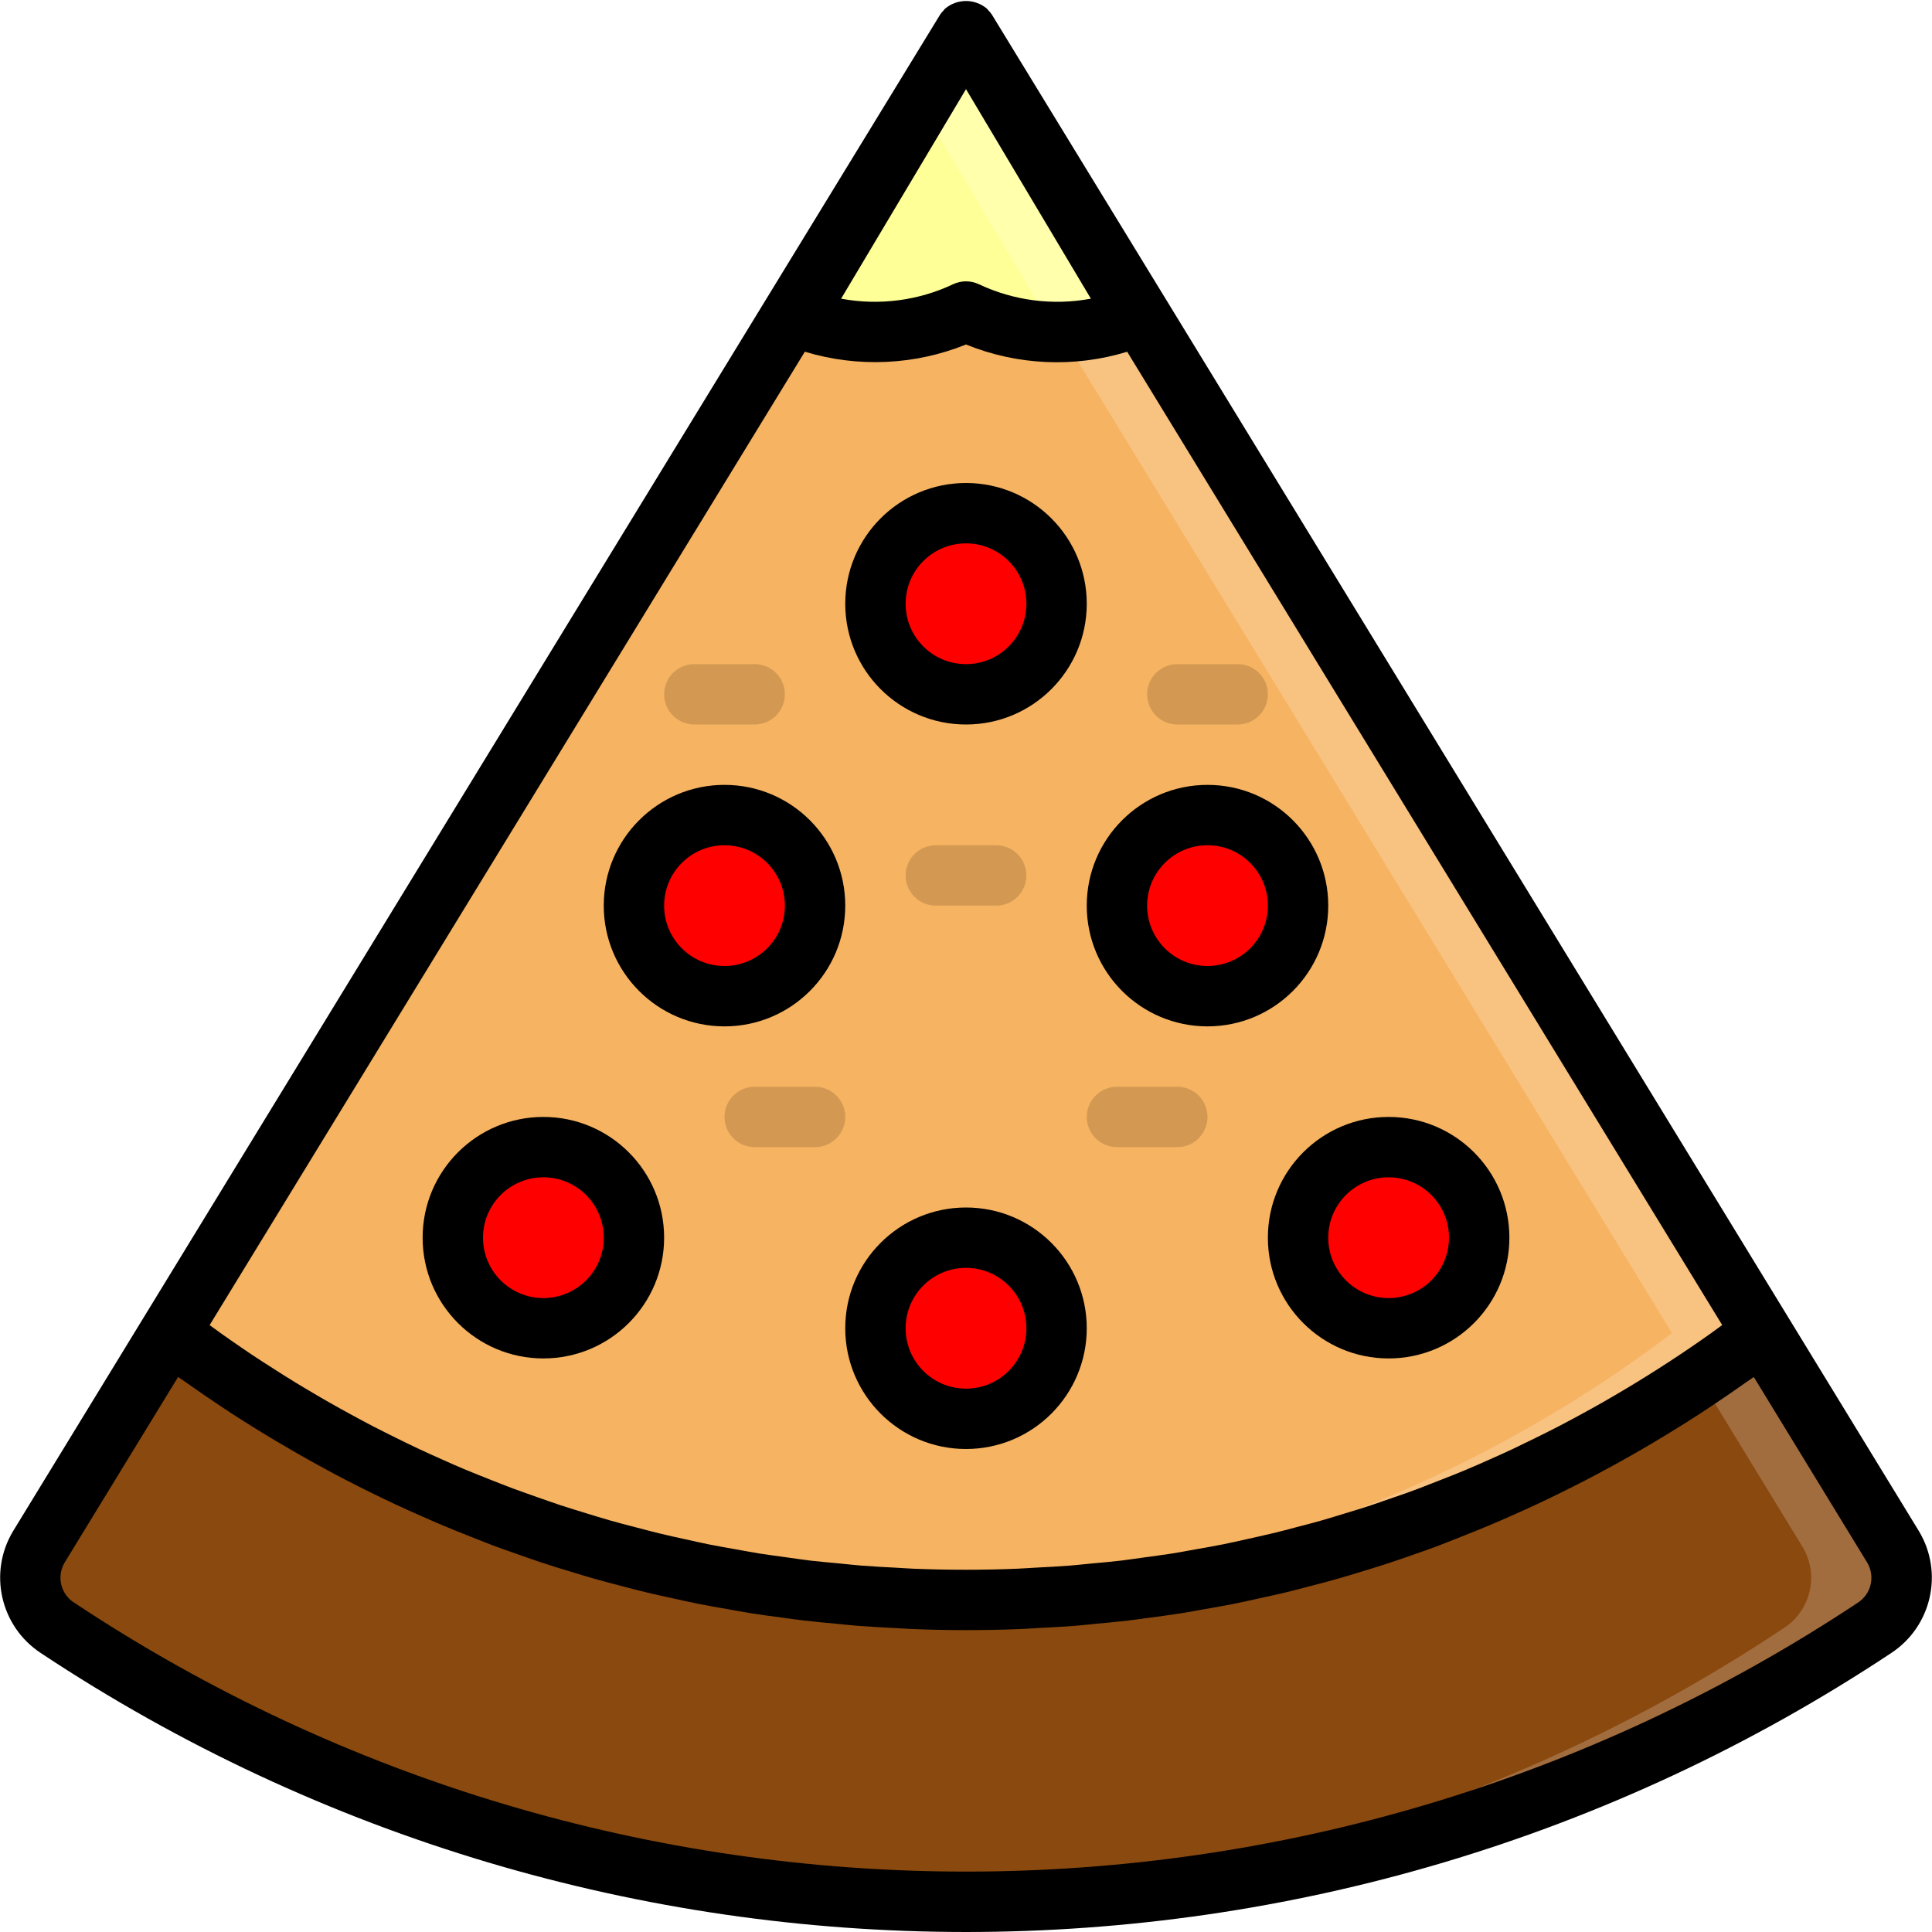
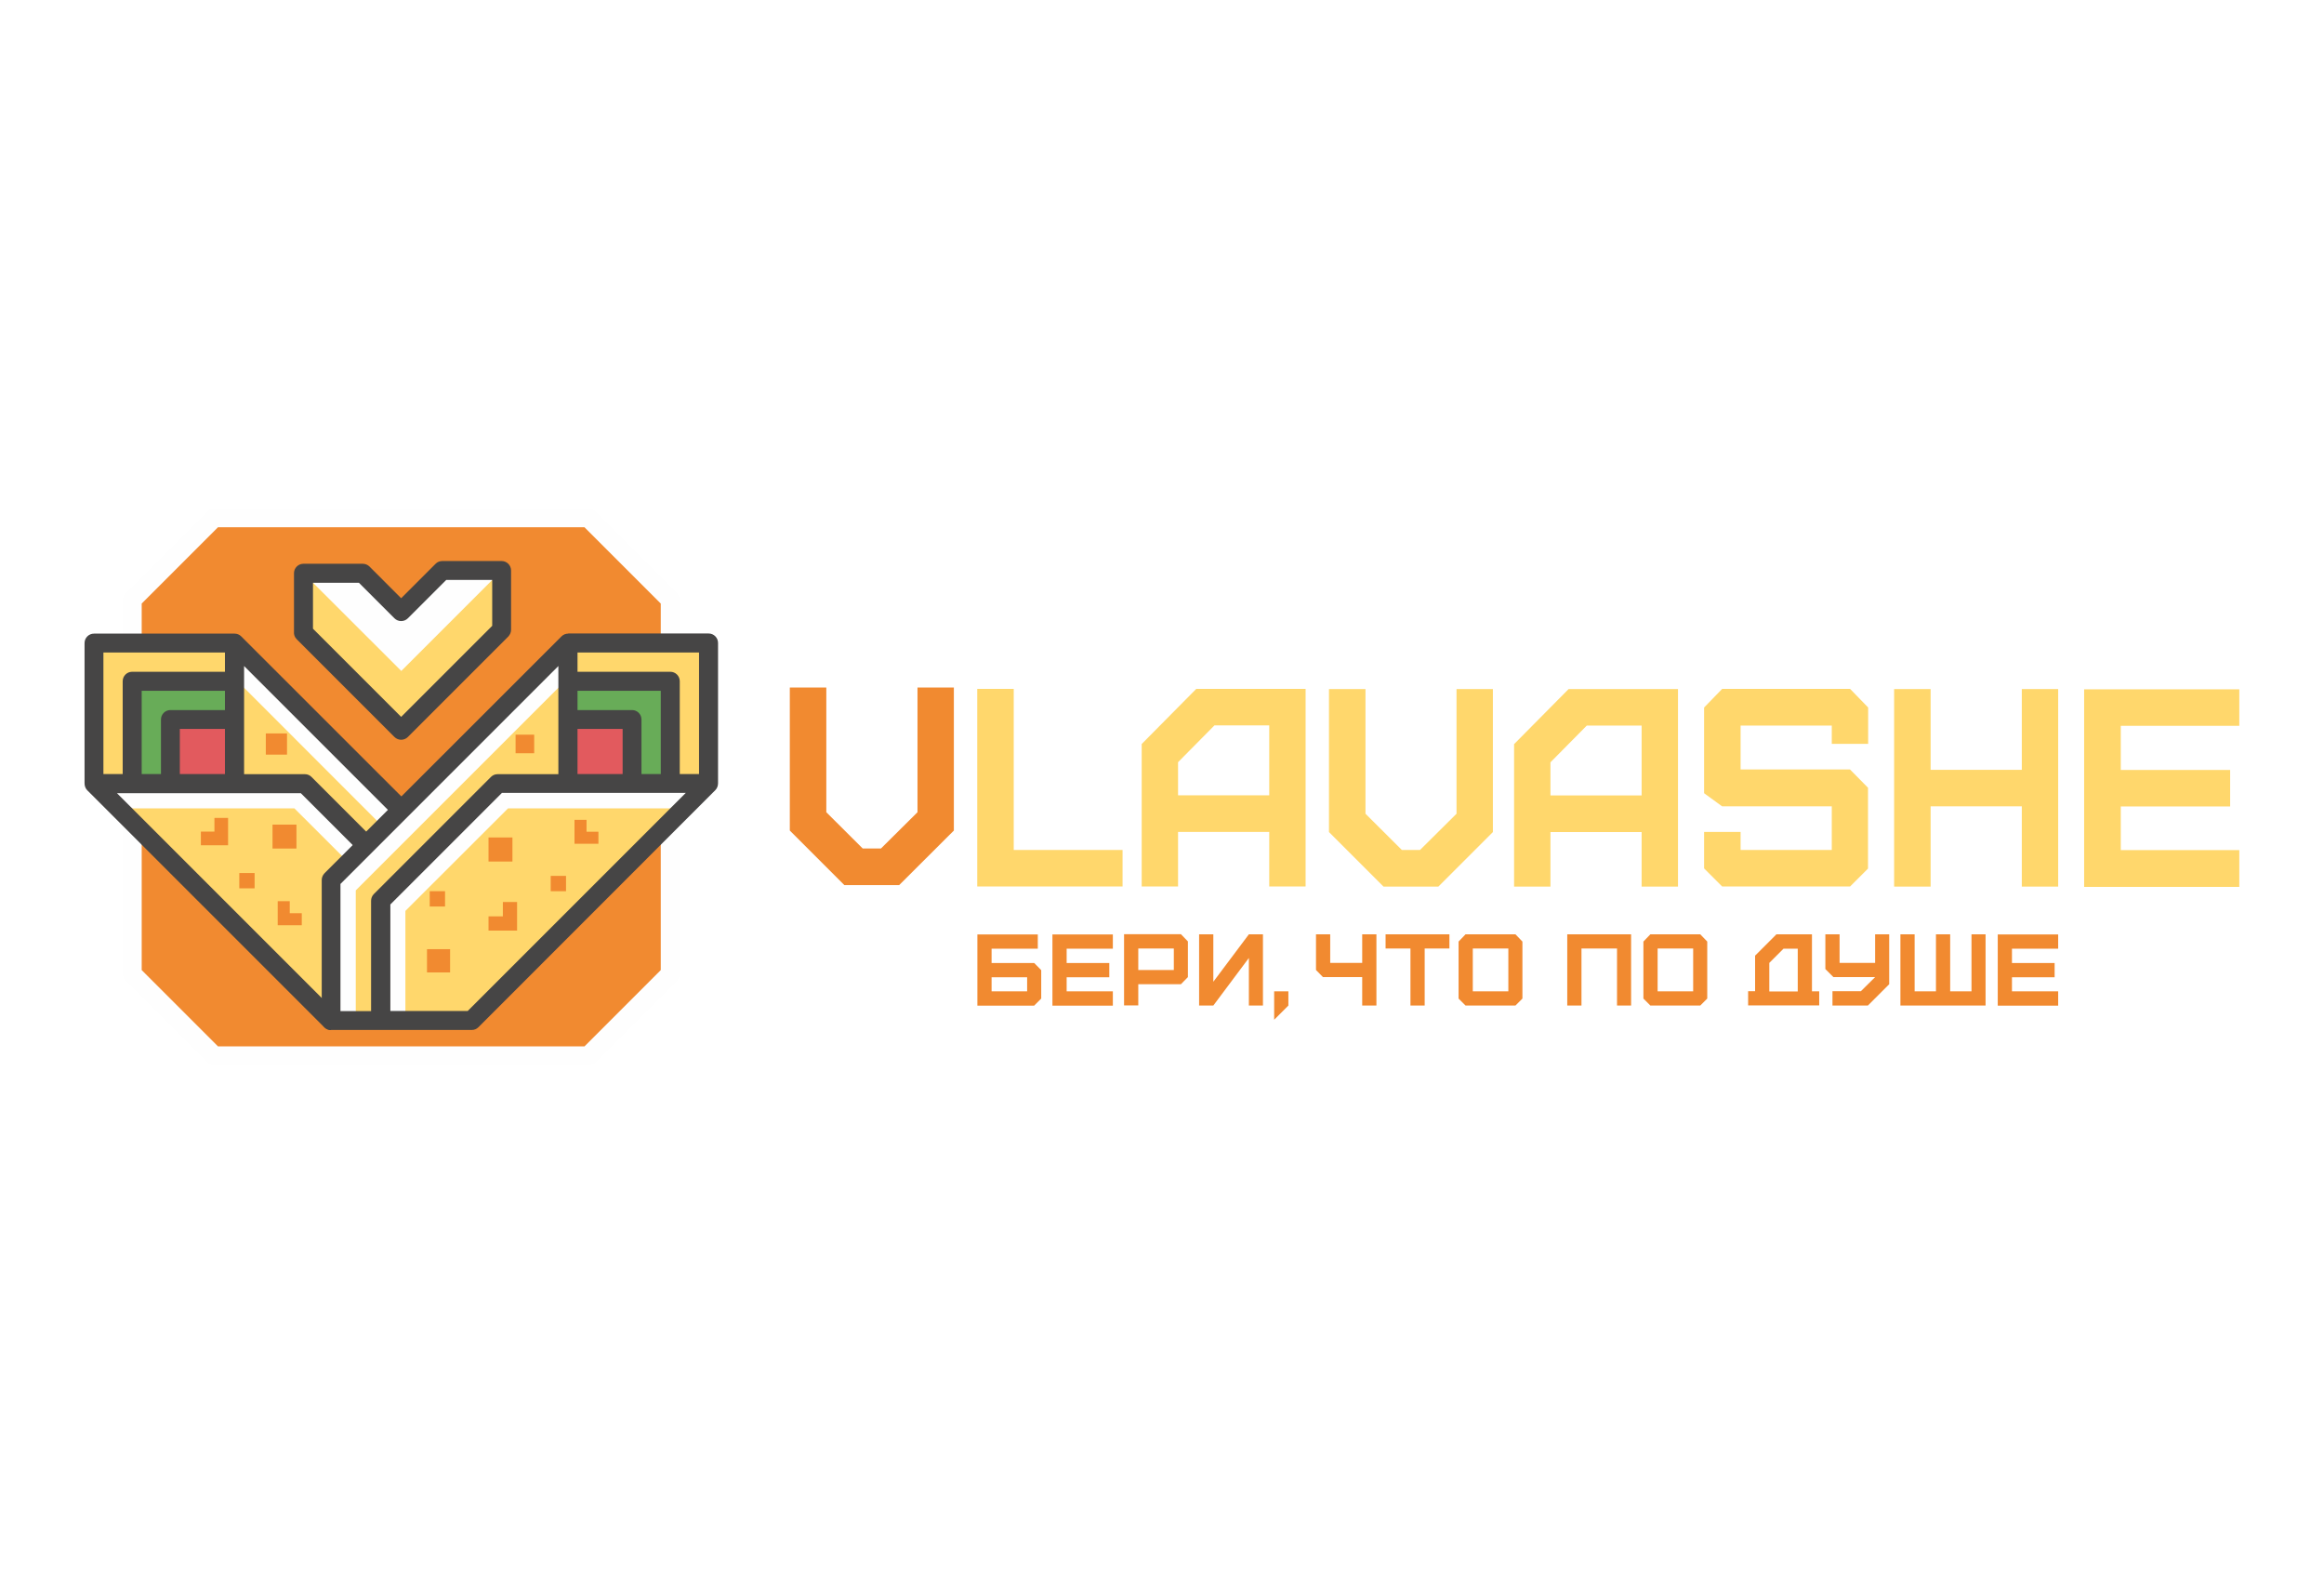
- <svg xmlns="http://www.w3.org/2000/svg" viewBox="0 0 64 64">
+ <svg xmlns="http://www.w3.org/2000/svg" xml:space="preserve" width="1700mm" height="1150mm" version="1.1" style="shape-rendering:geometricPrecision; text-rendering:geometricPrecision; image-rendering:optimizeQuality; fill-rule:evenodd; clip-rule:evenodd" viewBox="0 0 17000 5000">
  <defs>
-     <style>.cls-1{fill:#8a490e;}.cls-2{fill:#a16d3e;}.cls-3{fill:#f6b361;}.cls-4{fill:#f8c281;}.cls-5{fill:#ffff97;}.cls-6{fill:#ffffac;}.cls-7{fill:red;}.cls-8{fill:#d39953;}</style>
+     <style type="text/css">
+    
+     .fil6 {fill:#68AC58}
+     .fil7 {fill:#E25A5E}
+     .fil2 {fill:#F18A30}
+     .fil5 {fill:#FEFEFE}
+     .fil4 {fill:#FFD76C}
+     .fil8 {fill:#464545;fill-rule:nonzero}
+     .fil0 {fill:#F18A30;fill-rule:nonzero}
+     .fil3 {fill:#FEFEFE;fill-rule:nonzero}
+     .fil1 {fill:#FFD76C;fill-rule:nonzero}
+    
+   </style>
  </defs>
-   <g data-name="Layer 25" id="Layer_25">
-     <path class="cls-1" d="M32,53A43.539,43.539,0,0,1,5.615,44.16L1.288,51.239a1.983,1.983,0,0,0,.627,2.693,54.441,54.441,0,0,0,60.17,0,1.983,1.983,0,0,0,.627-2.693L58.385,44.16A43.539,43.539,0,0,1,32,53Z" />
-     <path class="cls-2" d="M62.712,51.239,58.385,44.16c-.681.516-1.382,1.006-2.094,1.483l3.421,5.6a1.983,1.983,0,0,1-.627,2.693A53.965,53.965,0,0,1,30.5,62.972c.5.013,1,.028,1.5.028a54.008,54.008,0,0,0,30.085-9.068A1.983,1.983,0,0,0,62.712,51.239Z" />
-     <path class="cls-3" d="M58.385,44.16a43.8,43.8,0,0,1-52.77,0L26.206,10.48,32,1l5.794,9.48Z" />
-     <path class="cls-4" d="M37.794,10.48,32,1,30.5,3.454l4.294,7.026L55.385,44.16A43.523,43.523,0,0,1,30.5,52.969c.5.017,1,.031,1.5.031a43.547,43.547,0,0,0,26.385-8.84Z" />
-     <path class="cls-5" d="M37.65,10.48A6.88,6.88,0,0,1,35,11a6.986,6.986,0,0,1-3-.68A6.986,6.986,0,0,1,29,11a6.88,6.88,0,0,1-2.65-.52L32,1Z" />
-     <path class="cls-6" d="M32,1,30.5,3.517l4.15,6.963a6.757,6.757,0,0,1-1.143.353,6.92,6.92,0,0,0,4.143-.353Z" />
-     <path d="M63.565,50.718l-4.327-7.079L32.867.5,32.859.488h0L32.854.479a.792.792,0,0,0-.111-.132c-.017-.019-.03-.042-.048-.059a1.075,1.075,0,0,0-1.39,0c-.019.018-.033.042-.051.062a.849.849,0,0,0-.108.129l-.005.008h0L31.133.5,4.762,43.639.435,50.718a2.989,2.989,0,0,0,.924,4.046,55.445,55.445,0,0,0,61.282,0A2.989,2.989,0,0,0,63.565,50.718ZM56.7,44.15c-.224.159-.448.316-.674.47q-.366.251-.737.492c-.232.151-.465.3-.7.447s-.495.306-.745.455-.478.284-.719.421-.5.282-.755.42-.489.265-.735.392-.513.261-.771.388-.5.245-.747.362-.521.239-.782.355-.508.226-.764.333-.529.217-.8.322-.512.2-.77.3-.544.2-.817.292-.516.182-.775.268c-.276.09-.554.175-.832.26-.26.079-.52.161-.781.235-.284.081-.569.155-.855.229-.259.068-.518.139-.778.2-.292.071-.587.133-.88.2-.258.057-.515.116-.774.168-.3.061-.609.113-.914.167-.252.045-.5.093-.756.134-.318.05-.638.091-.958.135-.244.033-.486.07-.731.1-.336.04-.674.07-1.012.1-.231.022-.461.049-.693.067-.375.03-.754.048-1.131.068-.2.01-.391.026-.587.034Q32.869,52,32,52t-1.731-.034c-.2-.008-.391-.024-.587-.034-.377-.02-.756-.038-1.131-.068-.232-.018-.462-.045-.693-.067-.338-.032-.676-.062-1.012-.1-.245-.029-.488-.066-.732-.1-.319-.044-.639-.085-.957-.135-.253-.041-.5-.089-.757-.134-.3-.054-.61-.106-.913-.167-.259-.052-.516-.111-.774-.168-.293-.065-.588-.127-.88-.2-.26-.063-.519-.134-.778-.2-.286-.074-.571-.148-.855-.229-.261-.074-.521-.156-.781-.235-.278-.085-.556-.17-.832-.26-.259-.086-.517-.178-.775-.268-.273-.1-.546-.191-.817-.292s-.514-.2-.77-.3-.531-.211-.8-.322-.51-.22-.764-.333-.523-.233-.782-.355-.5-.239-.748-.362-.514-.255-.769-.387-.492-.26-.736-.393-.505-.277-.755-.42-.48-.279-.719-.421-.5-.3-.745-.455-.467-.3-.7-.447-.493-.325-.737-.492c-.226-.154-.45-.311-.674-.47-.118-.084-.235-.17-.352-.256L26.661,11.651A8.039,8.039,0,0,0,32,11.412a7.985,7.985,0,0,0,5.339.24L57.05,43.894C56.933,43.98,56.816,44.066,56.7,44.15ZM36.137,9.894a6.07,6.07,0,0,1-3.709-.478,1,1,0,0,0-.856,0,6.073,6.073,0,0,1-3.709.478L32,2.953ZM61.529,53.1a53.442,53.442,0,0,1-59.058,0,.981.981,0,0,1-.329-1.34L5.9,45.614c.105.075.213.145.318.219.222.158.446.312.671.465q.4.275.811.541c.228.148.458.293.688.437q.411.256.824.5.352.208.706.411c.279.159.558.314.84.466q.358.2.72.383.423.219.851.428c.245.121.491.24.738.355.287.135.575.264.865.392.249.11.5.22.749.325.292.123.585.24.879.356.253.1.507.2.762.3.3.11.594.215.893.319.256.09.512.18.771.265.3.1.6.191.909.284.259.079.517.159.778.233.308.088.618.168.929.249.259.068.517.138.777.2.316.076.633.144.951.214.26.056.518.116.779.168.324.065.651.121.976.178.257.046.512.094.769.135.337.054.676.1,1.014.143.251.034.5.073.752.1.356.043.715.074,1.074.108.235.022.469.049.7.068.4.031.8.051,1.2.072.2.01.4.026.6.034Q31.093,54,32,54t1.807-.036c.2-.008.4-.024.595-.034.4-.021.8-.041,1.2-.072.235-.018.469-.046.7-.068.359-.034.718-.065,1.075-.108.252-.029.5-.068.752-.1.338-.045.677-.089,1.014-.143.257-.041.512-.089.769-.135.325-.057.652-.113.976-.178.261-.052.519-.112.779-.168.318-.07.635-.138.951-.214.26-.063.518-.133.777-.2.311-.081.621-.161.929-.249.261-.074.519-.154.778-.233.3-.093.608-.185.909-.284.259-.085.515-.175.771-.265.3-.1.6-.209.893-.319.255-.1.508-.2.761-.3.295-.117.588-.234.88-.357.251-.105.5-.214.749-.324.289-.129.578-.258.865-.393.247-.115.493-.234.738-.355q.427-.21.851-.428.361-.187.72-.383c.282-.152.561-.307.84-.466q.354-.2.706-.411.414-.246.824-.5c.23-.144.46-.289.688-.437q.408-.266.811-.541c.225-.153.449-.307.671-.465.105-.074.213-.144.318-.219l3.756,6.147A.981.981,0,0,1,61.529,53.1Z" />
-     <circle class="cls-7" cx="32" cy="20" r="3" />
-     <path d="M32,24a4,4,0,1,1,4-4A4,4,0,0,1,32,24Zm0-6a2,2,0,1,0,2,2A2,2,0,0,0,32,18Z" />
-     <circle class="cls-7" cx="18" cy="41" r="3" />
-     <path d="M18,45a4,4,0,1,1,4-4A4,4,0,0,1,18,45Zm0-6a2,2,0,1,0,2,2A2,2,0,0,0,18,39Z" />
-     <circle class="cls-7" cx="46" cy="41" r="3" />
-     <path d="M46,45a4,4,0,1,1,4-4A4,4,0,0,1,46,45Zm0-6a2,2,0,1,0,2,2A2,2,0,0,0,46,39Z" />
-     <circle class="cls-7" cx="32" cy="44" r="3" />
-     <path d="M32,48a4,4,0,1,1,4-4A4,4,0,0,1,32,48Zm0-6a2,2,0,1,0,2,2A2,2,0,0,0,32,42Z" />
-     <circle class="cls-7" cx="24" cy="30" r="3" />
-     <path d="M24,34a4,4,0,1,1,4-4A4,4,0,0,1,24,34Zm0-6a2,2,0,1,0,2,2A2,2,0,0,0,24,28Z" />
-     <circle class="cls-7" cx="40" cy="30" r="3" />
-     <path d="M40,34a4,4,0,1,1,4-4A4,4,0,0,1,40,34Zm0-6a2,2,0,1,0,2,2A2,2,0,0,0,40,28Z" />
-     <path class="cls-8" d="M27,38H25a1,1,0,0,1,0-2h2a1,1,0,0,1,0,2Z" />
-     <path class="cls-8" d="M39,38H37a1,1,0,0,1,0-2h2a1,1,0,0,1,0,2Z" />
-     <path class="cls-8" d="M33,30H31a1,1,0,0,1,0-2h2a1,1,0,0,1,0,2Z" />
-     <path class="cls-8" d="M25,24H23a1,1,0,0,1,0-2h2a1,1,0,0,1,0,2Z" />
-     <path class="cls-8" d="M41,24H39a1,1,0,0,1,0-2h2a1,1,0,0,1,0,2Z" />
-   </g>
+   <path class="fil0" d="M7253.47 4000.98l0 -103 260 0 0 103 -260 0zm312 104l51 -51 0 -208 -51 -52 -312 0 0 -105 338 0 0 -104 -442 0 0 521 416 0 0 -1zm575 0l0 -104 -338 0 0 -103 312 0 0 -104 -312 0 0 -105 338 0 0 -104 -442 0 0 521 442 0 0 -1zm186 -260l0 -157 260 0 0 157 -260 0zm0 260l0 -156 312 0 51 -52 0 -261 -51 -53 -416 0 0 521 104 0 0 1zm549 0l260 -348 0 348 103 0 0 -521 -103 0 -260 347 0 -347 -104 0 0 521 104 0zm445 104l104 -104 0 -104 -104 0 0 208zm748 -104l0 -521 -104 0 0 209 -234 0 0 -209 -104 0 0 261 51 52 287 0 0 208 104 0zm353 0l0 -417 181 0 0 -104 -467 0 0 104 182 0 0 417 104 0zm352 -104l0 -313 260 0 0 313 -260 0zm312 104l51 -51 0 -417 -51 -53 -365 0 -51 53 0 417 51 51 365 0zm483 0l0 -417 260 0 0 417 103 0 0 -521 -467 0 0 521 104 0zm557 -104l0 -313 260 0 0 313 -260 0zm312 104l51 -51 0 -417 -51 -53 -365 0 -51 53 0 417 51 51 365 0zm505 -104l0 -208 104 -104 104 0 0 313 -208 0 0 -1zm365 104l0 -104 -53 0 0 -417 -260 0 -156 156 0 260 -51 0 0 104c173,0 347,0 520,0l0 1zm96 0l260 0 156 -156 0 -365 -103 0 0 209 -260 0 0 -209 -104 0 0 254 59 59 305 0 -104 103 -208 0 0 104 -1 1zm1121 0l0 -521 -103 0 0 417 -156 0 0 -417 -104 0 0 417 -156 0 0 -417 -104 0 0 521 624 0 -1 0zm531 0l0 -104 -338 0 0 -103 312 0 0 -104 -312 0 0 -105 338 0 0 -104 -442 0 0 521 442 0 0 -1z" />
+   <polygon class="fil0" points="6444.47,2955.98 6310.47,2955.98 6044.47,2690.98 6044.47,1778.98 5777.47,1778.98 5777.47,2824.98 6176.47,3223.98 6577.47,3223.98 6977.47,2824.98 6977.47,1778.98 6711.47,1778.98 6711.47,2690.98 " />
+   <path class="fil1" d="M7148.47 1788.98l0 1445 1063 0 0 -267 -796 0 0 -1178 -267 0zm1469 778l0 -242 266 -269 401 0 0 511 -667 0zm0 667l0 -399 667 0 0 399 266 0 0 -1445 -800 0 -399 403 0 1042 267 0 -1 0zm1771 -267l-134 0 -266 -265 0 -912 -267 0 0 1046 399 399 401 0 399 -399 0 -1046 -266 0 0 912 -267 265 1 0zm953 -399l0 -242 266 -269 401 0 0 511 -667 0zm0 667l0 -399 667 0 0 399 266 0 0 -1445 -800 0 -399 403 0 1042 267 0 -1 0zm2191 0l132 -132 0 -591 -132 -134 -800 0 0 -321 667 0 0 134 266 0 0 -266 -132 -136 -936 0 -132 136 0 627 132 96 802 0 0 319 -667 0 0 -132 -267 0 0 267 132 132 936 0 -1 1zm590 0l0 -587 667 0 0 587 266 0 0 -1445 -266 0 0 591 -667 0 0 -591 -267 0 0 1445 267 0zm2258 0l0 -267 -867 0 0 -319 800 0 0 -267 -800 0 0 -323 867 0 0 -267 -1135 0 0 1445 1135 0 0 -2z" />
+   <path class="fil2" d="M1565.47 4472.63c1073,0 1666,0 2738,0l598 -598c0,-1135 0,-1603 0,-2739l-598 -598c-1077,0 -1662,0 -2738,0l-598 598c0,1135 0,1603 0,2739l598 598z" />
+   <path class="fil3" d="M1594.47 4403.63l2681 0 558 -558 0 -2681 -558 -558 -2681 0 -558 558 0 2681 558 558zm2710 139l-2738 0c-18,0 -35,-7 -49,-20l-598 -598c-13,-13 -20,-30 -20,-49l0 -2739c0,-18 7,-36 20,-49l598 -598c13,-13 30,-20 49,-20l2738 0c18,0 36,7 49,20l598 598c13,13 20,30 20,49l0 2739c0,18 -7,36 -20,49l-598 598c-13,13 -30,20 -49,20z" />
+   <polygon class="fil4" points="687.47,1453.63 1715.47,1453.63 1715.47,2480.63 687.47,2480.63 " />
+   <polygon class="fil5" points="1715.47,1453.63 3448.47,3186.63 3448.47,4214.63 2421.47,4214.63 687.47,2480.63 1715.47,2480.63 " />
+   <path class="fil4" d="M1747.47 1742.63l1519 1520 0 883 -63 69 -803 -12 -1567 -1576 856 -5c92,0 54,-30 54,-122l4 -757z" />
+   <polygon class="fil5" points="3070.47,4176.63 3056.47,3332.63 2217.47,2508.63 728.47,2504.63 967.47,2662.63 2153.47,2662.63 2904.47,3412.63 2904.47,4176.63 " />
+   <path class="fil6" d="M967.47 1732.63c249,0 499,0 748,0 0,249 0,499 0,748 -249,0 -499,0 -748,0 0,-249 0,-499 0,-748z" />
+   <polygon class="fil7" points="1246.47,2012.63 1715.47,2012.63 1715.47,2480.63 1246.47,2480.63 " />
+   <path class="fil8" d="M1784.47 1620.63l1595 1595 0 756 139 3 0 -788c0,-18 -7,-35 -20,-49l-1734 -1733c-13,-13 -30,-20 -49,-20l-1028 0c-38,0 -69,31 -69,69l0 1026c0,18 6,37 20,51l1734 1734c13,13 30,20 49,20l0 -167 -1566 -1566 1345 0 816 816 0 598 139 3 0 -630c0,-18 -7,-36 -20,-49l-857 -857c-13,-13 -30,-20 -49,-20l-444 0 0 -791 -1 -1zm-1028 -98l889 0 0 141 -679 0c-38,0 -69,31 -69,69l0 679 -141 0 0 -889zm889 421l-399 0c-38,0 -69,31 -69,69l0 399 -141 0 0 -609 609 0 0 141zm-330 468l0 -330 330 0 0 330 -330 0z" />
+   <polygon class="fil2" points="2207.47,3429.63 2207.47,3517.63 2031.47,3517.63 2031.47,3341.63 2119.47,3341.63 2119.47,3429.63 " />
+   <polygon class="fil2" points="1568.47,2732.63 1668.47,2732.63 1668.47,2932.63 1469.47,2932.63 1469.47,2832.63 1568.47,2832.63 " />
+   <polygon class="fil2" points="2099.47,2114.63 1944.47,2114.63 1944.47,2269.63 2099.47,2269.63 " />
+   <polygon class="fil4" points="2934.47,2091.63 2181.47,1338.63 2181.47,904.63 2615.47,904.63 2934.47,1223.63 3254.47,904.63 3688.47,904.63 3688.47,1338.63 " />
+   <polygon class="fil5" points="2181.47,904.63 2935.47,1657.63 3665.47,927.63 3230.47,927.63 2934.47,1223.63 2615.47,904.63 " />
+   <path class="fil8" d="M2885.47 2140.63l-715 -715c-15,-15 -22,-35 -20,-55l0 -428c0,-38 31,-69 69,-69l0 0 434 0c19,0 37,8 49,20l232 232 252 -252c14,-14 31,-20 49,-20l434 0c38,0 69,31 69,69l0 6 0 428c0,19 -8,36 -20,49l0 0 -735 735c-27,27 -71,27 -98,0zm-597 -793l646 646 666 -666 0 -336 -336 0 -281 281c-27,27 -71,27 -98,0l-260 -260 -336 0 0 336 -1 -1z" />
+   <polygon class="fil2" points="3124.47,3268.63 3236.47,3268.63 3236.47,3380.63 3124.47,3380.63 " />
+   <polygon class="fil4" points="5182.47,1453.63 4154.47,1453.63 4154.47,2480.63 5182.47,2480.63 " />
+   <polygon class="fil5" points="4154.47,1453.63 2421.47,3186.63 2421.47,4214.63 3448.47,4214.63 5182.47,2480.63 4154.47,2480.63 " />
+   <path class="fil4" d="M4122.47 1742.63l-1520 1520 0 883 63 69 803 -12 1567 -1576 -856 -5c-92,0 -54,-30 -54,-122l-4 -757 1 0z" />
+   <polygon class="fil5" points="2799.47,4176.63 2813.47,3332.63 3652.47,2508.63 5141.47,2504.63 4902.47,2662.63 3716.47,2662.63 2965.47,3412.63 2965.47,4176.63 " />
+   <path class="fil6" d="M4902.47 1732.63c-249,0 -499,0 -748,0 0,249 0,499 0,748 249,0 499,0 748,0 0,-249 0,-499 0,-748z" />
+   <polygon class="fil7" points="4622.47,2012.63 4154.47,2012.63 4154.47,2480.63 4622.47,2480.63 " />
+   <polygon class="fil2" points="3143.47,3268.63 3255.47,3268.63 3255.47,3380.63 3143.47,3380.63 " />
+   <polygon class="fil2" points="3782.47,3347.63 3782.47,3556.63 3573.47,3556.63 3573.47,3452.63 3678.47,3452.63 3678.47,3347.63 " />
+   <polygon class="fil2" points="3573.47,2875.63 3748.47,2875.63 3748.47,3051.63 3573.47,3051.63 " />
+   <polygon class="fil2" points="4028.47,3156.63 4140.47,3156.63 4140.47,3268.63 4028.47,3268.63 " />
+   <polygon class="fil2" points="4202.47,2746.63 4290.47,2746.63 4290.47,2833.63 4377.47,2833.63 4377.47,2921.63 4202.47,2921.63 " />
+   <polygon class="fil2" points="3771.47,2123.63 3907.47,2123.63 3907.47,2259.63 3771.47,2259.63 " />
+   <polygon class="fil2" points="3123.47,3692.63 3292.47,3692.63 3292.47,3862.63 3123.47,3862.63 " />
+   <path class="fil8" d="M4085.47 1620.63l-1595 1595 0 930 224 0 0 -807c0,-18 7,-36 20,-49l857 -857c13,-13 30,-20 49,-20l444 0 0 -791 1 -1zm1028 -98l-889 0 0 141 679 0c38,0 69,31 69,69l0 679 141 0 0 -889zm-889 421l399 0c38,0 69,31 69,69l0 399 141 0 0 -609 -609 0 0 141zm330 468l0 -330 -330 0 0 330 330 0zm-399 -1028l1028 0c38,0 69,31 69,69l0 1026c0,18 -6,37 -20,51l-1733 1734c-13,13 -30,20 -49,20l-1028 0c-38,0 -69,-31 -69,-69l0 -1028c0,-18 7,-35 20,-49l1734 -1733c13,-13 30,-20 49,-20l-1 -1zm-1301 2761l567 0 1595 -1595 -1345 0 -816 816 0 779 -1 0z" />
+   <polygon class="fil2" points="1862.47,3135.63 1750.47,3135.63 1750.47,3247.63 1862.47,3247.63 " />
+   <polygon class="fil2" points="1993.47,2781.63 2168.47,2781.63 2168.47,2956.63 1993.47,2956.63 " />
</svg>
